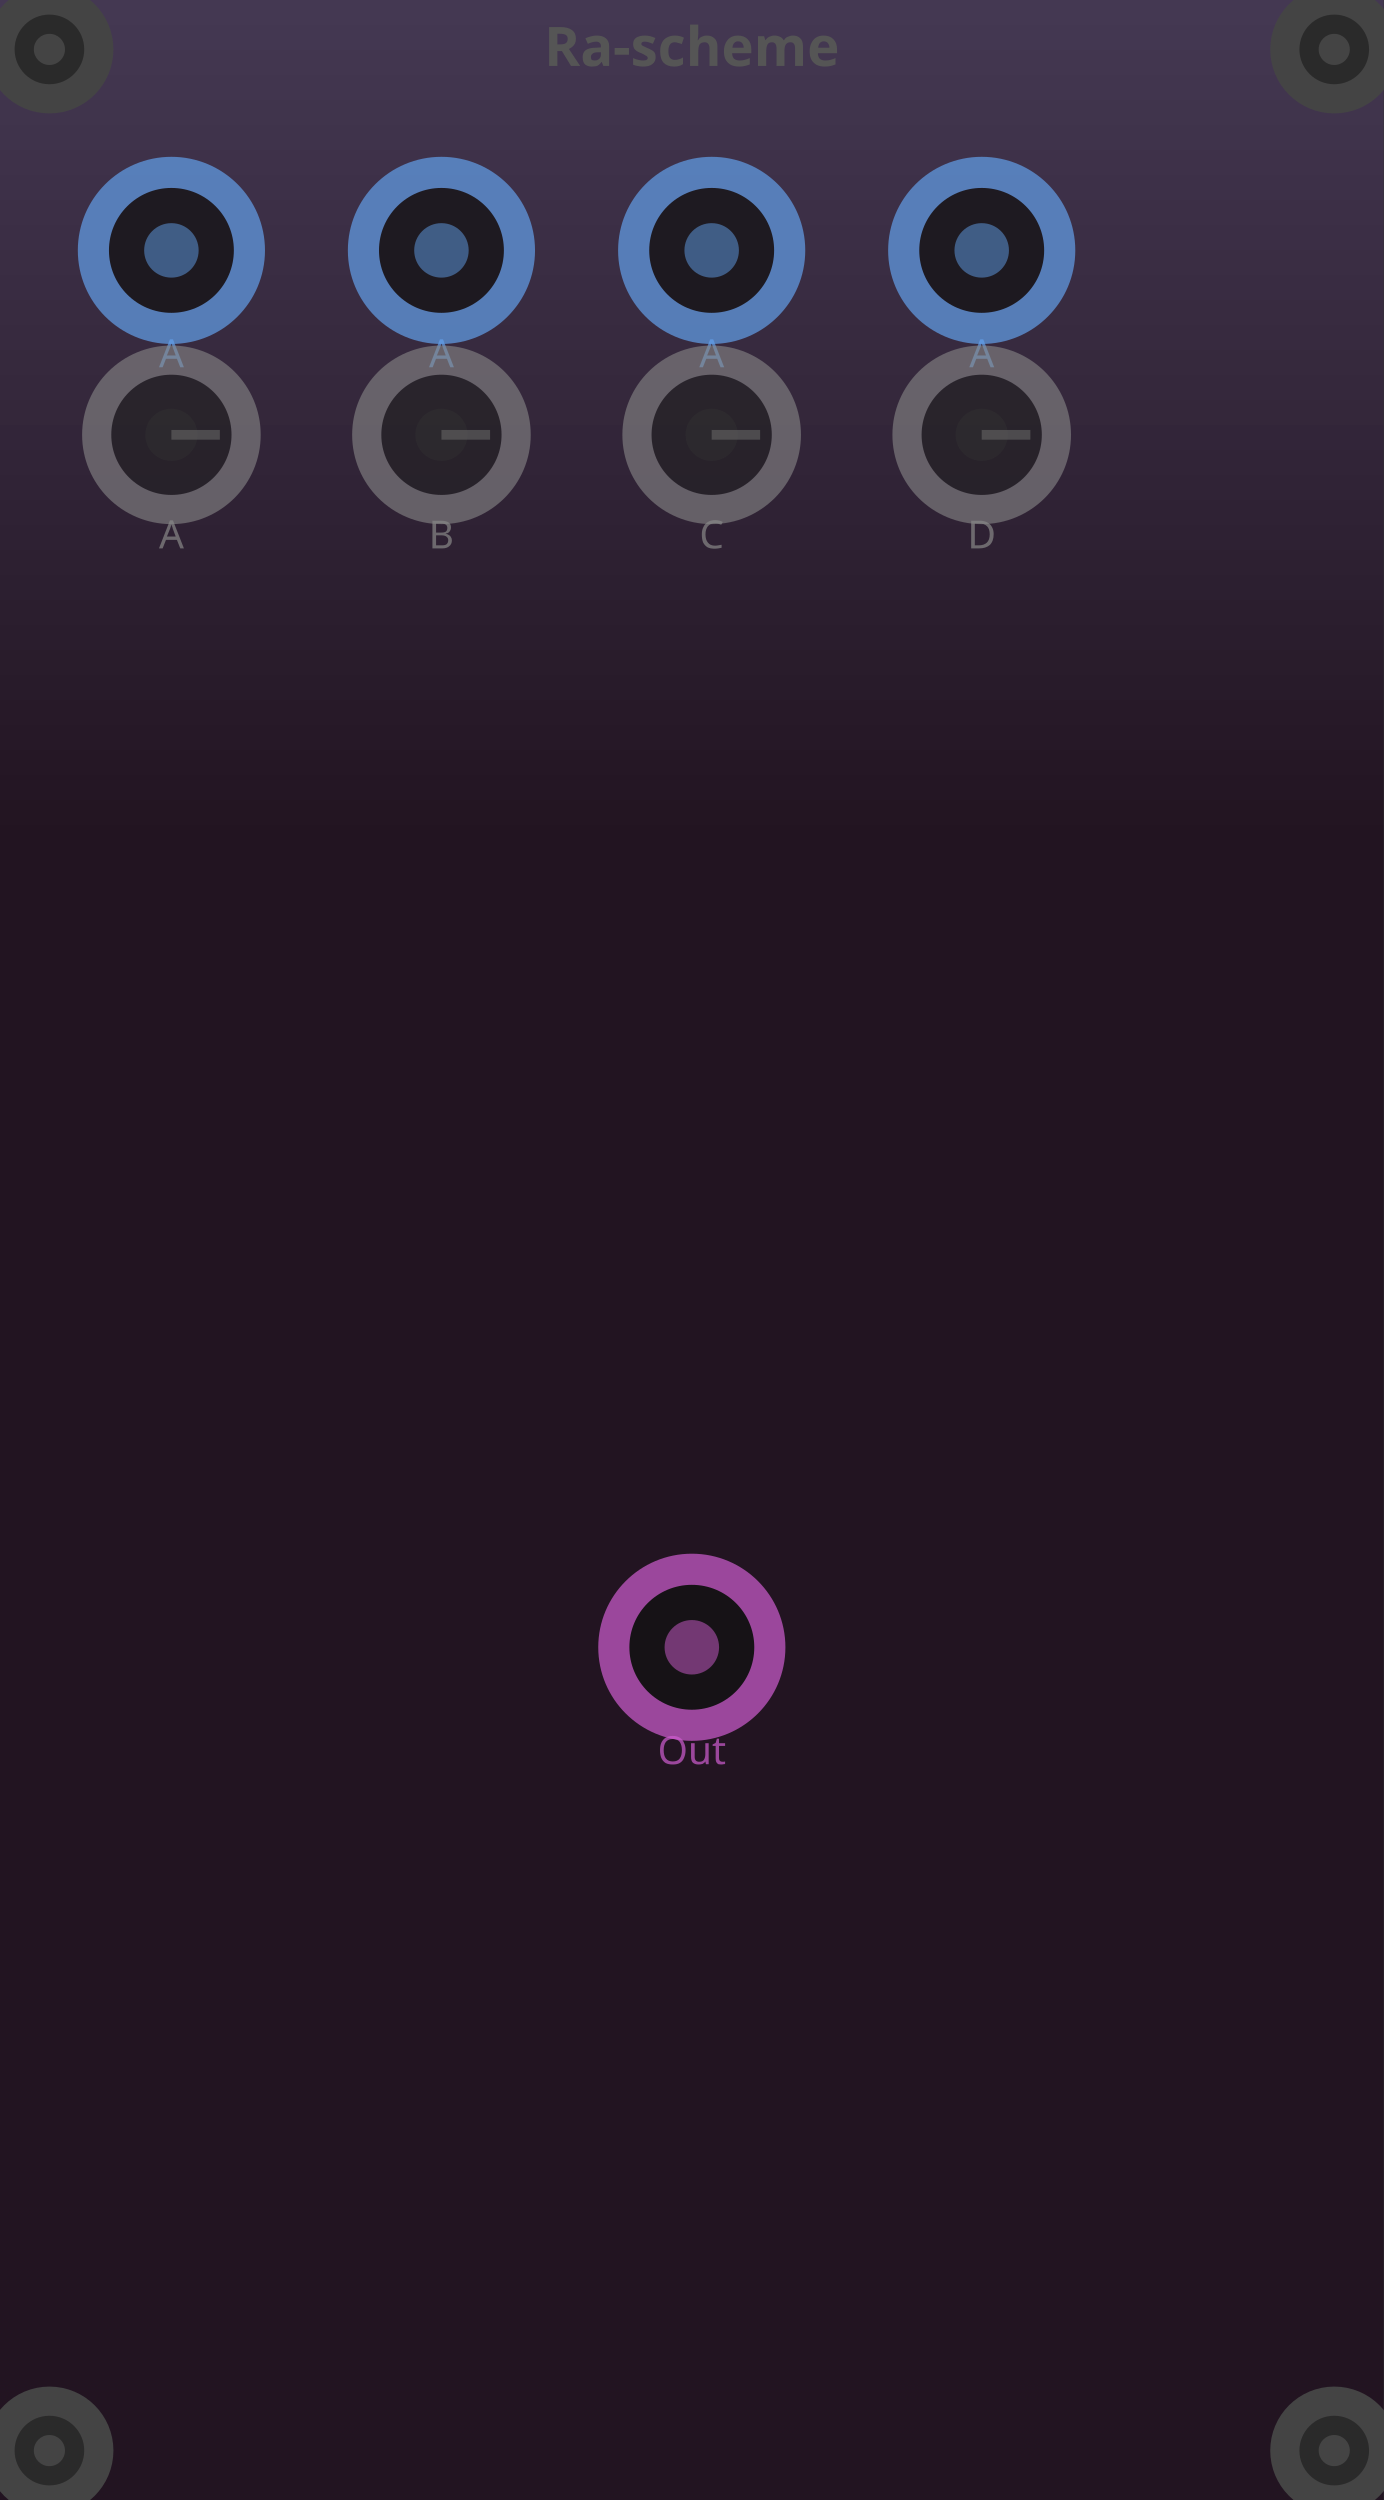
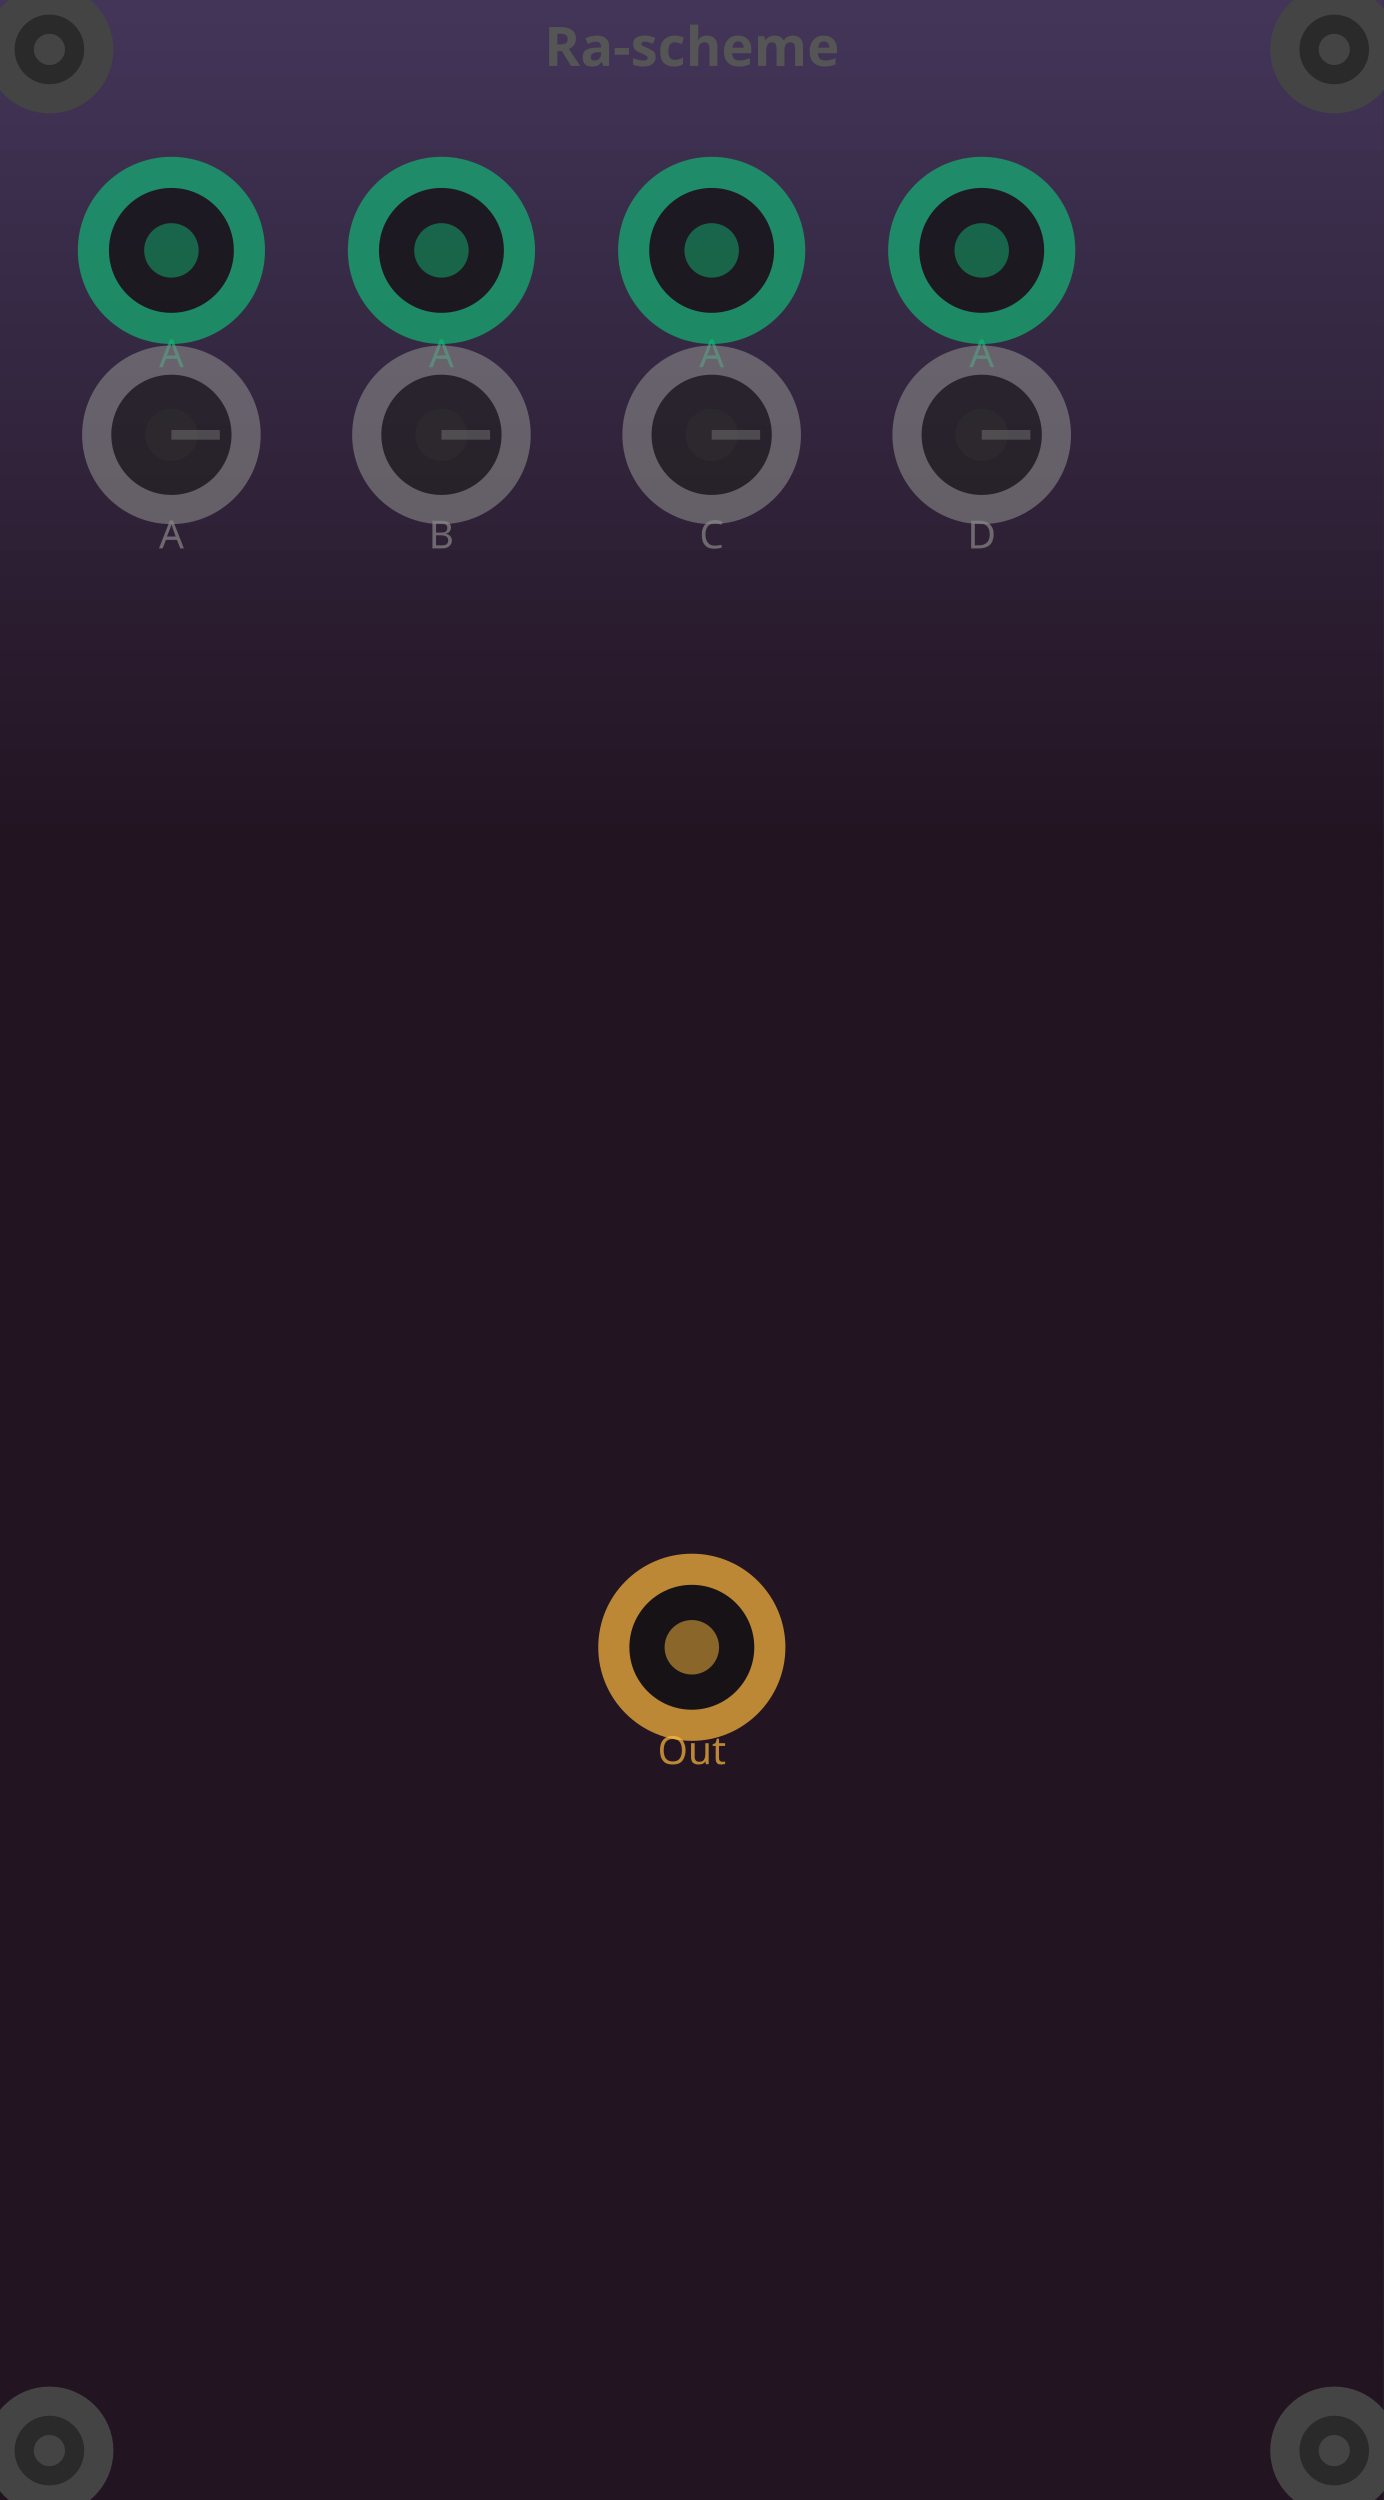
<svg xmlns="http://www.w3.org/2000/svg" viewBox="0 0 71.12 128.5" width="71.12mm" height="128.5mm">
  <rect x="0.3" y="0.3" width="70.52" height="127.9" fill="none" stroke="#333" stroke-width="1.5" />
-   <rect x="0" y="0.000" width="71.12" height="1.295" fill="#443852" />
-   <rect x="0" y="1.285" width="71.12" height="1.295" fill="#433751" />
-   <rect x="0" y="2.570" width="71.12" height="1.295" fill="#42364f" />
-   <rect x="0" y="3.855" width="71.12" height="1.295" fill="#41354e" />
-   <rect x="0" y="5.140" width="71.12" height="1.295" fill="#40344c" />
-   <rect x="0" y="6.425" width="71.12" height="1.295" fill="#3f334b" />
-   <rect x="0" y="7.710" width="71.12" height="1.295" fill="#3e3149" />
-   <rect x="0" y="8.995" width="71.12" height="1.295" fill="#3d3048" />
-   <rect x="0" y="10.280" width="71.12" height="1.295" fill="#3c2f46" />
-   <rect x="0" y="11.565" width="71.12" height="1.295" fill="#3b2e45" />
-   <rect x="0" y="12.850" width="71.12" height="1.295" fill="#3a2d43" />
-   <rect x="0" y="14.135" width="71.12" height="1.295" fill="#392c42" />
-   <rect x="0" y="15.420" width="71.12" height="1.295" fill="#382b40" />
-   <rect x="0" y="16.705" width="71.12" height="1.295" fill="#372a3f" />
-   <rect x="0" y="17.990" width="71.12" height="1.295" fill="#36293d" />
-   <rect x="0" y="19.275" width="71.12" height="1.295" fill="#35283c" />
-   <rect x="0" y="20.560" width="71.12" height="1.295" fill="#34273a" />
-   <rect x="0" y="21.845" width="71.12" height="1.295" fill="#322539" />
-   <rect x="0" y="23.130" width="71.12" height="1.295" fill="#312437" />
-   <rect x="0" y="24.415" width="71.12" height="1.295" fill="#302336" />
-   <rect x="0" y="25.700" width="71.12" height="1.295" fill="#2f2234" />
-   <rect x="0" y="26.985" width="71.12" height="1.295" fill="#2e2133" />
-   <rect x="0" y="28.270" width="71.12" height="1.295" fill="#2d2031" />
-   <rect x="0" y="29.555" width="71.12" height="1.295" fill="#2c1f30" />
-   <rect x="0" y="30.840" width="71.12" height="1.295" fill="#2b1e2e" />
-   <rect x="0" y="32.125" width="71.12" height="1.295" fill="#2a1d2d" />
-   <rect x="0" y="33.410" width="71.12" height="1.295" fill="#291c2b" />
-   <rect x="0" y="34.695" width="71.12" height="1.295" fill="#281b2a" />
-   <rect x="0" y="35.980" width="71.12" height="1.295" fill="#271928" />
-   <rect x="0" y="37.265" width="71.12" height="1.295" fill="#261827" />
-   <rect x="0" y="38.550" width="71.12" height="1.295" fill="#251725" />
+   <rect x="0" y="0.000" width="71.12" height="1.295" fill="#423558" />
+   <rect x="0" y="1.285" width="71.12" height="1.295" fill="#413456" />
+   <rect x="0" y="2.570" width="71.12" height="1.295" fill="#403355" />
+   <rect x="0" y="3.855" width="71.12" height="1.295" fill="#3f3253" />
+   <rect x="0" y="5.140" width="71.12" height="1.295" fill="#3e3151" />
+   <rect x="0" y="6.425" width="71.12" height="1.295" fill="#3d3050" />
+   <rect x="0" y="7.710" width="71.12" height="1.295" fill="#3c2f4e" />
+   <rect x="0" y="8.995" width="71.12" height="1.295" fill="#3b2e4c" />
+   <rect x="0" y="10.280" width="71.12" height="1.295" fill="#3a2d4b" />
+   <rect x="0" y="11.565" width="71.12" height="1.295" fill="#392c49" />
+   <rect x="0" y="12.850" width="71.12" height="1.295" fill="#382b47" />
+   <rect x="0" y="14.135" width="71.12" height="1.295" fill="#372a46" />
+   <rect x="0" y="15.420" width="71.12" height="1.295" fill="#362944" />
+   <rect x="0" y="16.705" width="71.12" height="1.295" fill="#352842" />
+   <rect x="0" y="17.990" width="71.12" height="1.295" fill="#342741" />
+   <rect x="0" y="19.275" width="71.12" height="1.295" fill="#33263f" />
+   <rect x="0" y="20.560" width="71.12" height="1.295" fill="#32253d" />
+   <rect x="0" y="21.845" width="71.12" height="1.295" fill="#32243c" />
+   <rect x="0" y="23.130" width="71.12" height="1.295" fill="#31233a" />
+   <rect x="0" y="24.415" width="71.12" height="1.295" fill="#302238" />
+   <rect x="0" y="25.700" width="71.12" height="1.295" fill="#2f2137" />
+   <rect x="0" y="26.985" width="71.12" height="1.295" fill="#2e2035" />
+   <rect x="0" y="28.270" width="71.12" height="1.295" fill="#2d1f33" />
+   <rect x="0" y="29.555" width="71.12" height="1.295" fill="#2c1e32" />
+   <rect x="0" y="30.840" width="71.12" height="1.295" fill="#2b1d30" />
+   <rect x="0" y="32.125" width="71.12" height="1.295" fill="#2a1c2e" />
+   <rect x="0" y="33.410" width="71.12" height="1.295" fill="#291b2d" />
+   <rect x="0" y="34.695" width="71.12" height="1.295" fill="#281a2b" />
+   <rect x="0" y="35.980" width="71.12" height="1.295" fill="#271929" />
+   <rect x="0" y="37.265" width="71.12" height="1.295" fill="#261828" />
+   <rect x="0" y="38.550" width="71.12" height="1.295" fill="#251726" />
  <rect x="0" y="39.835" width="71.12" height="1.295" fill="#241624" />
-   <rect x="0" y="41.120" width="71.12" height="1.295" fill="#231522" />
+   <rect x="0" y="41.120" width="71.12" height="1.295" fill="#231523" />
  <rect x="0" y="42.405" width="71.12" height="1.295" fill="#221421" />
  <rect x="0" y="43.690" width="71.12" height="1.295" fill="#221421" />
  <rect x="0" y="44.975" width="71.12" height="1.295" fill="#221421" />
  <rect x="0" y="46.260" width="71.12" height="1.295" fill="#221421" />
  <rect x="0" y="47.545" width="71.12" height="1.295" fill="#221421" />
  <rect x="0" y="48.830" width="71.12" height="1.295" fill="#221421" />
  <rect x="0" y="50.115" width="71.12" height="1.295" fill="#221421" />
  <rect x="0" y="51.400" width="71.12" height="1.295" fill="#221421" />
  <rect x="0" y="52.685" width="71.12" height="1.295" fill="#221421" />
  <rect x="0" y="53.970" width="71.12" height="1.295" fill="#221421" />
  <rect x="0" y="55.255" width="71.12" height="1.295" fill="#221421" />
  <rect x="0" y="56.540" width="71.12" height="1.295" fill="#221421" />
  <rect x="0" y="57.825" width="71.12" height="1.295" fill="#221421" />
  <rect x="0" y="59.110" width="71.12" height="1.295" fill="#221421" />
  <rect x="0" y="60.395" width="71.12" height="1.295" fill="#221421" />
  <rect x="0" y="61.680" width="71.12" height="1.295" fill="#221421" />
  <rect x="0" y="62.965" width="71.12" height="1.295" fill="#221421" />
  <rect x="0" y="64.250" width="71.12" height="1.295" fill="#221421" />
  <rect x="0" y="65.535" width="71.12" height="1.295" fill="#221421" />
  <rect x="0" y="66.820" width="71.12" height="1.295" fill="#221421" />
  <rect x="0" y="68.105" width="71.12" height="1.295" fill="#221421" />
  <rect x="0" y="69.390" width="71.12" height="1.295" fill="#221421" />
  <rect x="0" y="70.675" width="71.12" height="1.295" fill="#221421" />
  <rect x="0" y="71.960" width="71.12" height="1.295" fill="#221421" />
  <rect x="0" y="73.245" width="71.12" height="1.295" fill="#221421" />
  <rect x="0" y="74.530" width="71.12" height="1.295" fill="#221421" />
  <rect x="0" y="75.815" width="71.12" height="1.295" fill="#221421" />
  <rect x="0" y="77.100" width="71.12" height="1.295" fill="#221421" />
  <rect x="0" y="78.385" width="71.12" height="1.295" fill="#221421" />
  <rect x="0" y="79.670" width="71.12" height="1.295" fill="#221421" />
  <rect x="0" y="80.955" width="71.12" height="1.295" fill="#221421" />
  <rect x="0" y="82.240" width="71.12" height="1.295" fill="#221421" />
  <rect x="0" y="83.525" width="71.12" height="1.295" fill="#221421" />
  <rect x="0" y="84.810" width="71.12" height="1.295" fill="#221421" />
  <rect x="0" y="86.095" width="71.12" height="1.295" fill="#221421" />
  <rect x="0" y="87.380" width="71.12" height="1.295" fill="#221421" />
  <rect x="0" y="88.665" width="71.12" height="1.295" fill="#221421" />
  <rect x="0" y="89.950" width="71.12" height="1.295" fill="#221421" />
  <rect x="0" y="91.235" width="71.12" height="1.295" fill="#221421" />
  <rect x="0" y="92.520" width="71.12" height="1.295" fill="#221421" />
  <rect x="0" y="93.805" width="71.12" height="1.295" fill="#221421" />
  <rect x="0" y="95.090" width="71.12" height="1.295" fill="#221421" />
  <rect x="0" y="96.375" width="71.12" height="1.295" fill="#221421" />
  <rect x="0" y="97.660" width="71.12" height="1.295" fill="#221421" />
  <rect x="0" y="98.945" width="71.12" height="1.295" fill="#221421" />
  <rect x="0" y="100.230" width="71.12" height="1.295" fill="#221421" />
  <rect x="0" y="101.515" width="71.12" height="1.295" fill="#221421" />
  <rect x="0" y="102.800" width="71.12" height="1.295" fill="#221421" />
  <rect x="0" y="104.085" width="71.12" height="1.295" fill="#221421" />
  <rect x="0" y="105.370" width="71.12" height="1.295" fill="#221421" />
  <rect x="0" y="106.655" width="71.12" height="1.295" fill="#221421" />
  <rect x="0" y="107.940" width="71.12" height="1.295" fill="#221421" />
  <rect x="0" y="109.225" width="71.12" height="1.295" fill="#221421" />
  <rect x="0" y="110.510" width="71.12" height="1.295" fill="#221421" />
  <rect x="0" y="111.795" width="71.12" height="1.295" fill="#221421" />
  <rect x="0" y="113.080" width="71.12" height="1.295" fill="#221421" />
  <rect x="0" y="114.365" width="71.12" height="1.295" fill="#221421" />
  <rect x="0" y="115.650" width="71.12" height="1.295" fill="#221421" />
  <rect x="0" y="116.935" width="71.12" height="1.295" fill="#221421" />
  <rect x="0" y="118.220" width="71.12" height="1.295" fill="#221421" />
  <rect x="0" y="119.505" width="71.12" height="1.295" fill="#221421" />
  <rect x="0" y="120.790" width="71.12" height="1.295" fill="#221421" />
  <rect x="0" y="122.075" width="71.12" height="1.295" fill="#221421" />
  <rect x="0" y="123.360" width="71.12" height="1.295" fill="#221421" />
  <rect x="0" y="124.645" width="71.12" height="1.295" fill="#221421" />
  <rect x="0" y="125.930" width="71.12" height="1.295" fill="#221421" />
  <rect x="0" y="127.215" width="71.12" height="1.295" fill="#221421" />
  <circle cx="2.54" cy="2.54" r="2.54" fill="#2a2a2a" stroke="#444" stroke-width="1.5" />
  <circle cx="2.54" cy="2.54" r="0.8" fill="#444" />
  <circle cx="2.54" cy="125.96" r="2.54" fill="#2a2a2a" stroke="#444" stroke-width="1.5" />
  <circle cx="2.54" cy="125.96" r="0.8" fill="#444" />
  <circle cx="68.58" cy="2.54" r="2.54" fill="#2a2a2a" stroke="#444" stroke-width="1.5" />
  <circle cx="68.58" cy="2.54" r="0.8" fill="#444" />
  <circle cx="68.58" cy="125.96" r="2.54" fill="#2a2a2a" stroke="#444" stroke-width="1.5" />
  <circle cx="68.58" cy="125.96" r="0.8" fill="#444" />
  <text x="35.56" y="3.39" fill="#555" font-family="sans-serif" font-size="2.8" text-anchor="middle" font-weight="bold">Ra-scheme</text>
-   <circle cx="8.81" cy="12.87" r="4.01" fill="#111" stroke="#62a0ea" stroke-width="1.6" opacity="0.7" />
-   <circle cx="8.81" cy="12.87" r="1.40" fill="#62a0ea" opacity="0.5" />
-   <text x="8.81" y="18.88" fill="#62a0ea" font-family="sans-serif" font-size="2.0" text-anchor="middle" opacity="0.7">A</text>
-   <circle cx="22.69" cy="12.87" r="4.01" fill="#111" stroke="#62a0ea" stroke-width="1.6" opacity="0.7" />
-   <circle cx="22.69" cy="12.87" r="1.40" fill="#62a0ea" opacity="0.5" />
-   <text x="22.69" y="18.88" fill="#62a0ea" font-family="sans-serif" font-size="2.0" text-anchor="middle" opacity="0.7">A</text>
-   <circle cx="36.58" cy="12.87" r="4.01" fill="#111" stroke="#62a0ea" stroke-width="1.6" opacity="0.7" />
-   <circle cx="36.58" cy="12.87" r="1.40" fill="#62a0ea" opacity="0.5" />
-   <text x="36.58" y="18.88" fill="#62a0ea" font-family="sans-serif" font-size="2.0" text-anchor="middle" opacity="0.7">A</text>
-   <circle cx="50.46" cy="12.87" r="4.01" fill="#111" stroke="#62a0ea" stroke-width="1.6" opacity="0.7" />
-   <circle cx="50.46" cy="12.87" r="1.40" fill="#62a0ea" opacity="0.5" />
-   <text x="50.46" y="18.88" fill="#62a0ea" font-family="sans-serif" font-size="2.0" text-anchor="middle" opacity="0.7">A</text>
+   <circle cx="8.81" cy="12.87" r="4.01" fill="#111" stroke="#14B274" stroke-width="1.6" opacity="0.7" />
+   <circle cx="8.81" cy="12.87" r="1.40" fill="#14B274" opacity="0.5" />
+   <text x="8.81" y="18.88" fill="#14B274" font-family="sans-serif" font-size="2.0" text-anchor="middle" opacity="0.7">A</text>
+   <circle cx="22.69" cy="12.87" r="4.01" fill="#111" stroke="#14B274" stroke-width="1.6" opacity="0.7" />
+   <circle cx="22.69" cy="12.87" r="1.40" fill="#14B274" opacity="0.5" />
+   <text x="22.69" y="18.88" fill="#14B274" font-family="sans-serif" font-size="2.0" text-anchor="middle" opacity="0.7">A</text>
+   <circle cx="36.58" cy="12.87" r="4.01" fill="#111" stroke="#14B274" stroke-width="1.6" opacity="0.7" />
+   <circle cx="36.58" cy="12.87" r="1.40" fill="#14B274" opacity="0.5" />
+   <text x="36.58" y="18.88" fill="#14B274" font-family="sans-serif" font-size="2.0" text-anchor="middle" opacity="0.7">A</text>
+   <circle cx="50.46" cy="12.87" r="4.01" fill="#111" stroke="#14B274" stroke-width="1.6" opacity="0.7" />
+   <circle cx="50.46" cy="12.87" r="1.40" fill="#14B274" opacity="0.5" />
+   <text x="50.46" y="18.88" fill="#14B274" font-family="sans-serif" font-size="2.0" text-anchor="middle" opacity="0.7">A</text>
  <circle cx="8.81" cy="22.35" r="3.84" fill="#222" stroke="#888" stroke-width="1.5" opacity="0.6" />
  <circle cx="8.81" cy="22.35" r="1.34" fill="#333" opacity="0.4" />
  <line x1="8.81" y1="22.35" x2="11.30" y2="22.35" stroke="#666" stroke-width="0.5" opacity="0.6" />
  <text x="8.81" y="28.19" fill="#888" font-family="sans-serif" font-size="2.0" text-anchor="middle" opacity="0.7">A</text>
  <circle cx="22.69" cy="22.35" r="3.84" fill="#222" stroke="#888" stroke-width="1.5" opacity="0.6" />
  <circle cx="22.69" cy="22.35" r="1.34" fill="#333" opacity="0.4" />
  <line x1="22.69" y1="22.35" x2="25.19" y2="22.35" stroke="#666" stroke-width="0.5" opacity="0.6" />
  <text x="22.69" y="28.19" fill="#888" font-family="sans-serif" font-size="2.0" text-anchor="middle" opacity="0.7">B</text>
  <circle cx="36.58" cy="22.35" r="3.84" fill="#222" stroke="#888" stroke-width="1.5" opacity="0.6" />
  <circle cx="36.58" cy="22.35" r="1.34" fill="#333" opacity="0.4" />
  <line x1="36.58" y1="22.35" x2="39.07" y2="22.35" stroke="#666" stroke-width="0.5" opacity="0.6" />
  <text x="36.58" y="28.19" fill="#888" font-family="sans-serif" font-size="2.0" text-anchor="middle" opacity="0.7">C</text>
  <circle cx="50.46" cy="22.35" r="3.84" fill="#222" stroke="#888" stroke-width="1.5" opacity="0.6" />
  <circle cx="50.46" cy="22.35" r="1.34" fill="#333" opacity="0.4" />
  <line x1="50.46" y1="22.35" x2="52.96" y2="22.35" stroke="#666" stroke-width="0.5" opacity="0.6" />
  <text x="50.46" y="28.19" fill="#888" font-family="sans-serif" font-size="2.0" text-anchor="middle" opacity="0.7">D</text>
-   <circle cx="35.56" cy="84.67" r="4.01" fill="#111" stroke="#CF5DD0" stroke-width="1.6" opacity="0.7" />
-   <circle cx="35.56" cy="84.67" r="1.40" fill="#CF5DD0" opacity="0.5" />
-   <text x="35.56" y="90.68" fill="#CF5DD0" font-family="sans-serif" font-size="2.0" text-anchor="middle" opacity="0.7">Out</text>
+   <circle cx="35.56" cy="84.67" r="4.01" fill="#111" stroke="#FFB93D" stroke-width="1.6" opacity="0.7" />
+   <circle cx="35.56" cy="84.67" r="1.40" fill="#FFB93D" opacity="0.5" />
+   <text x="35.56" y="90.68" fill="#FFB93D" font-family="sans-serif" font-size="2.0" text-anchor="middle" opacity="0.7">Out</text>
</svg>
